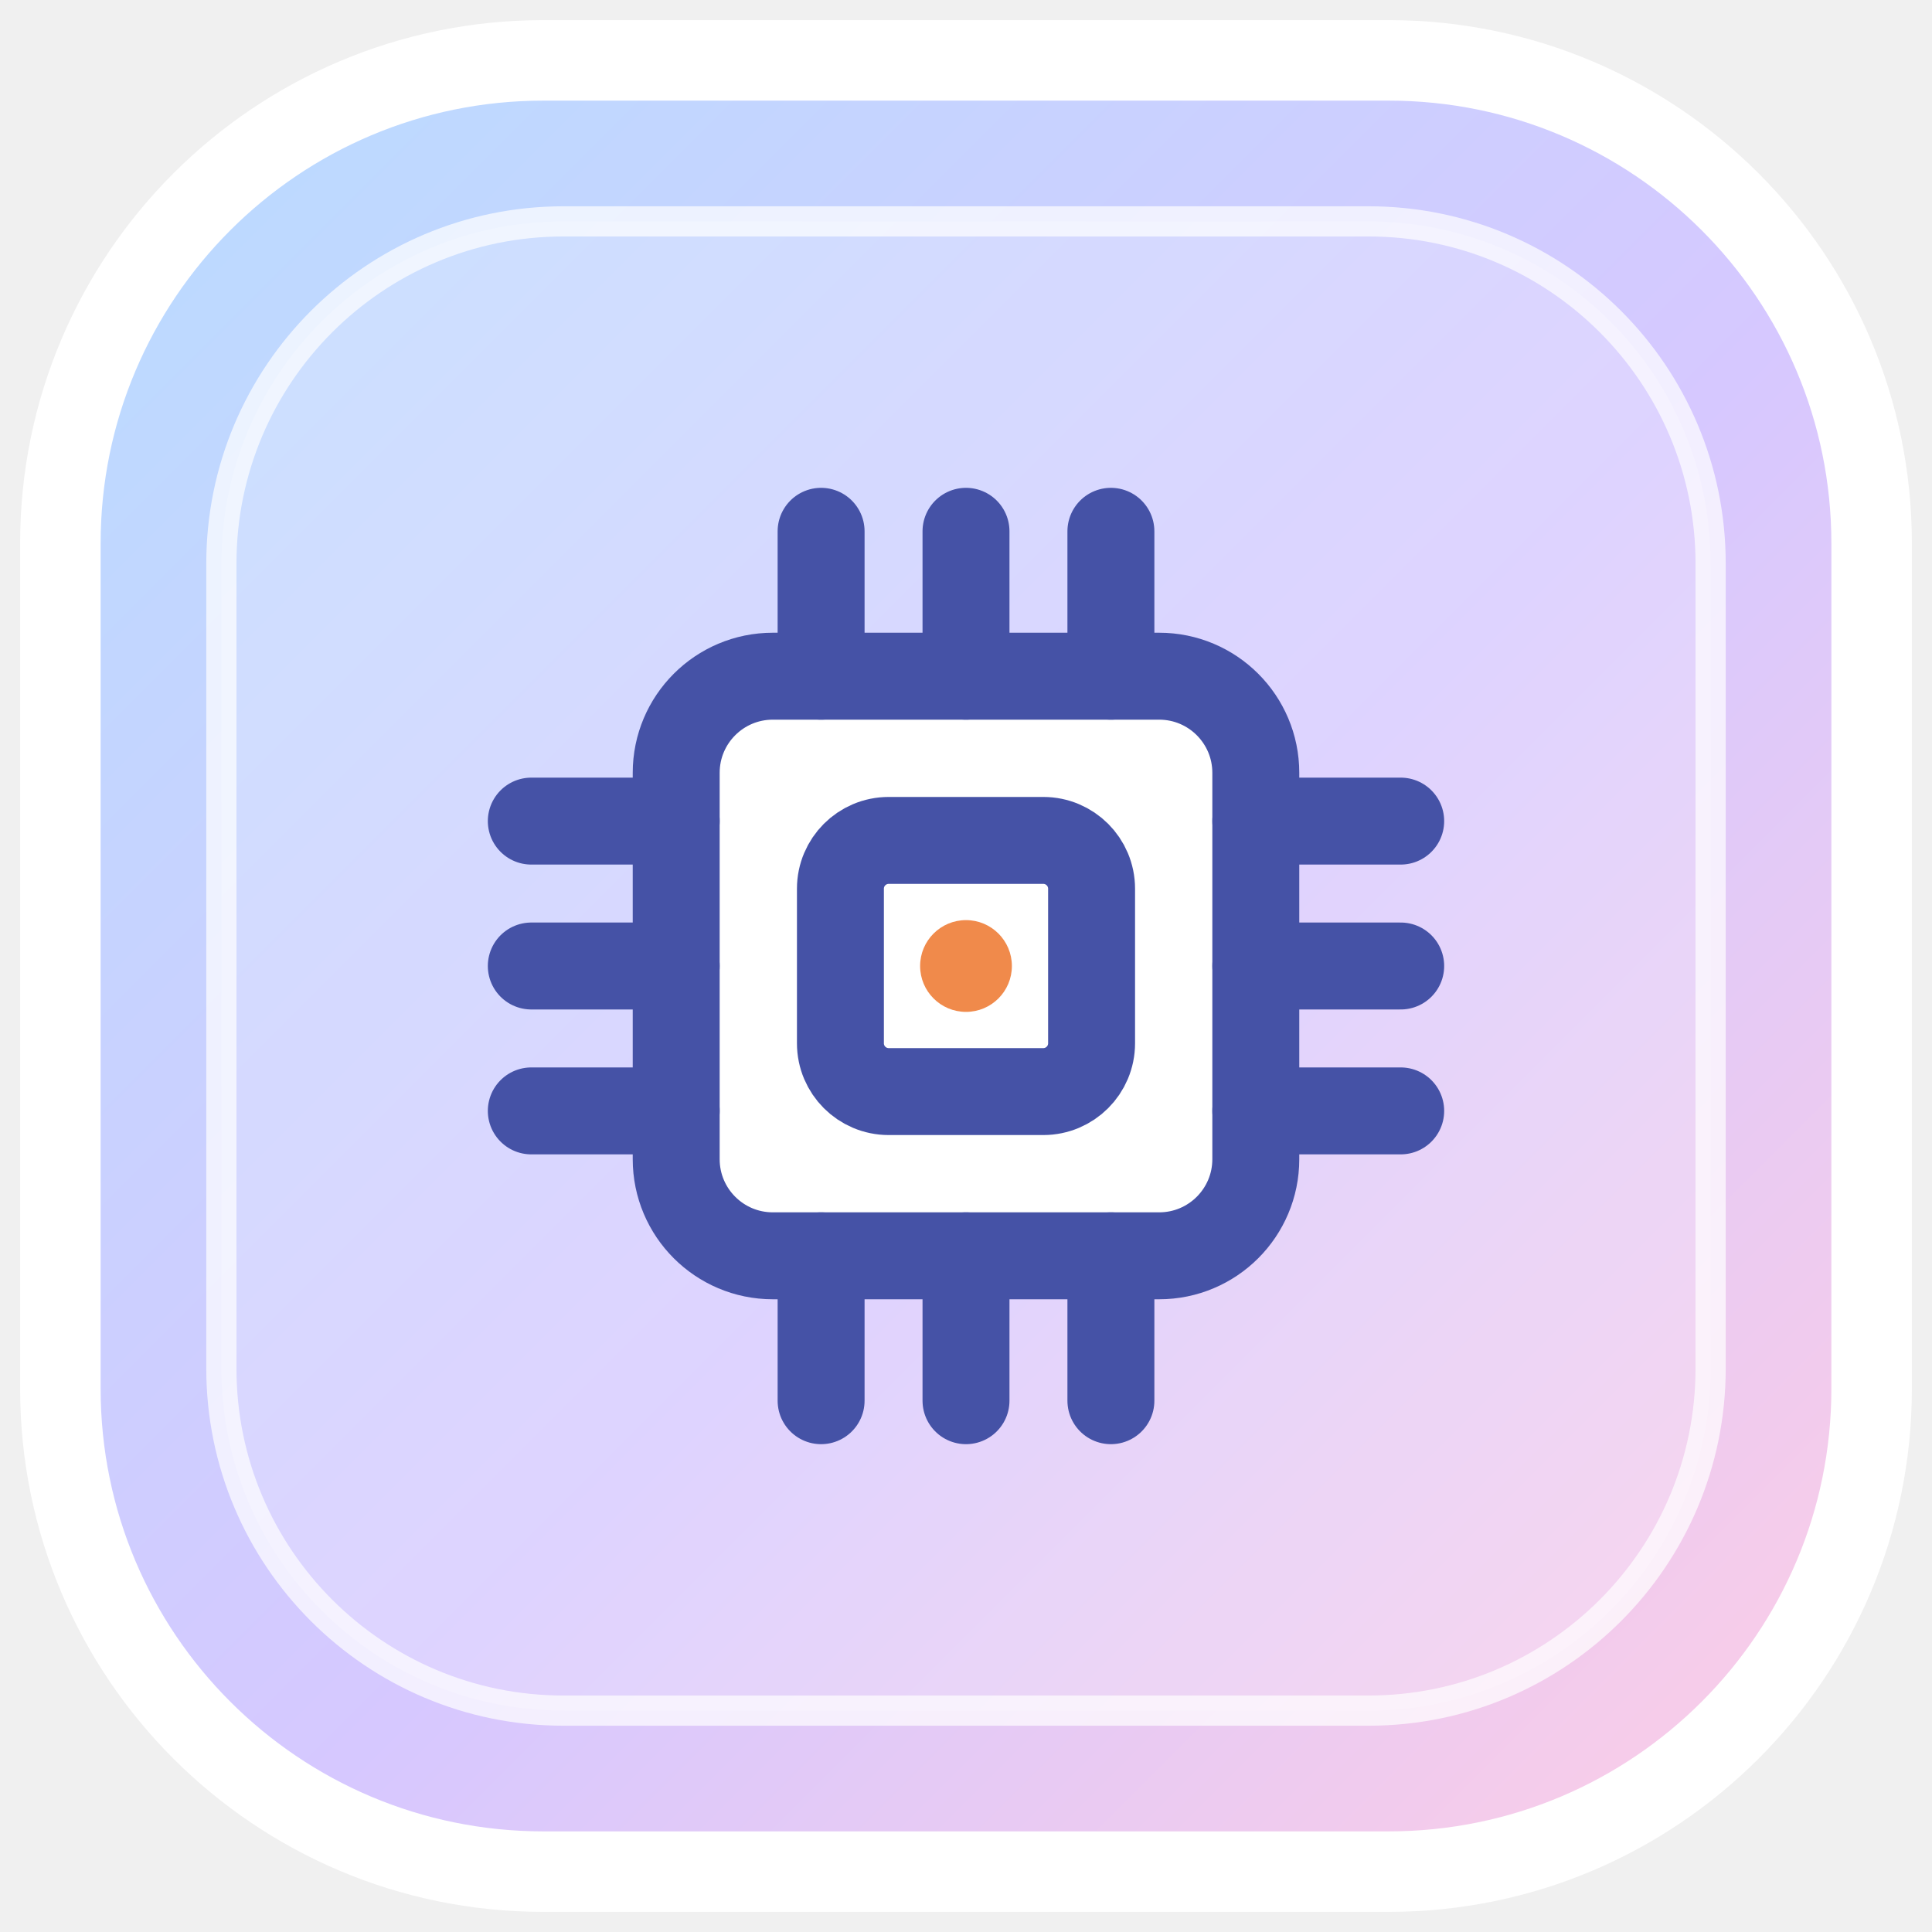
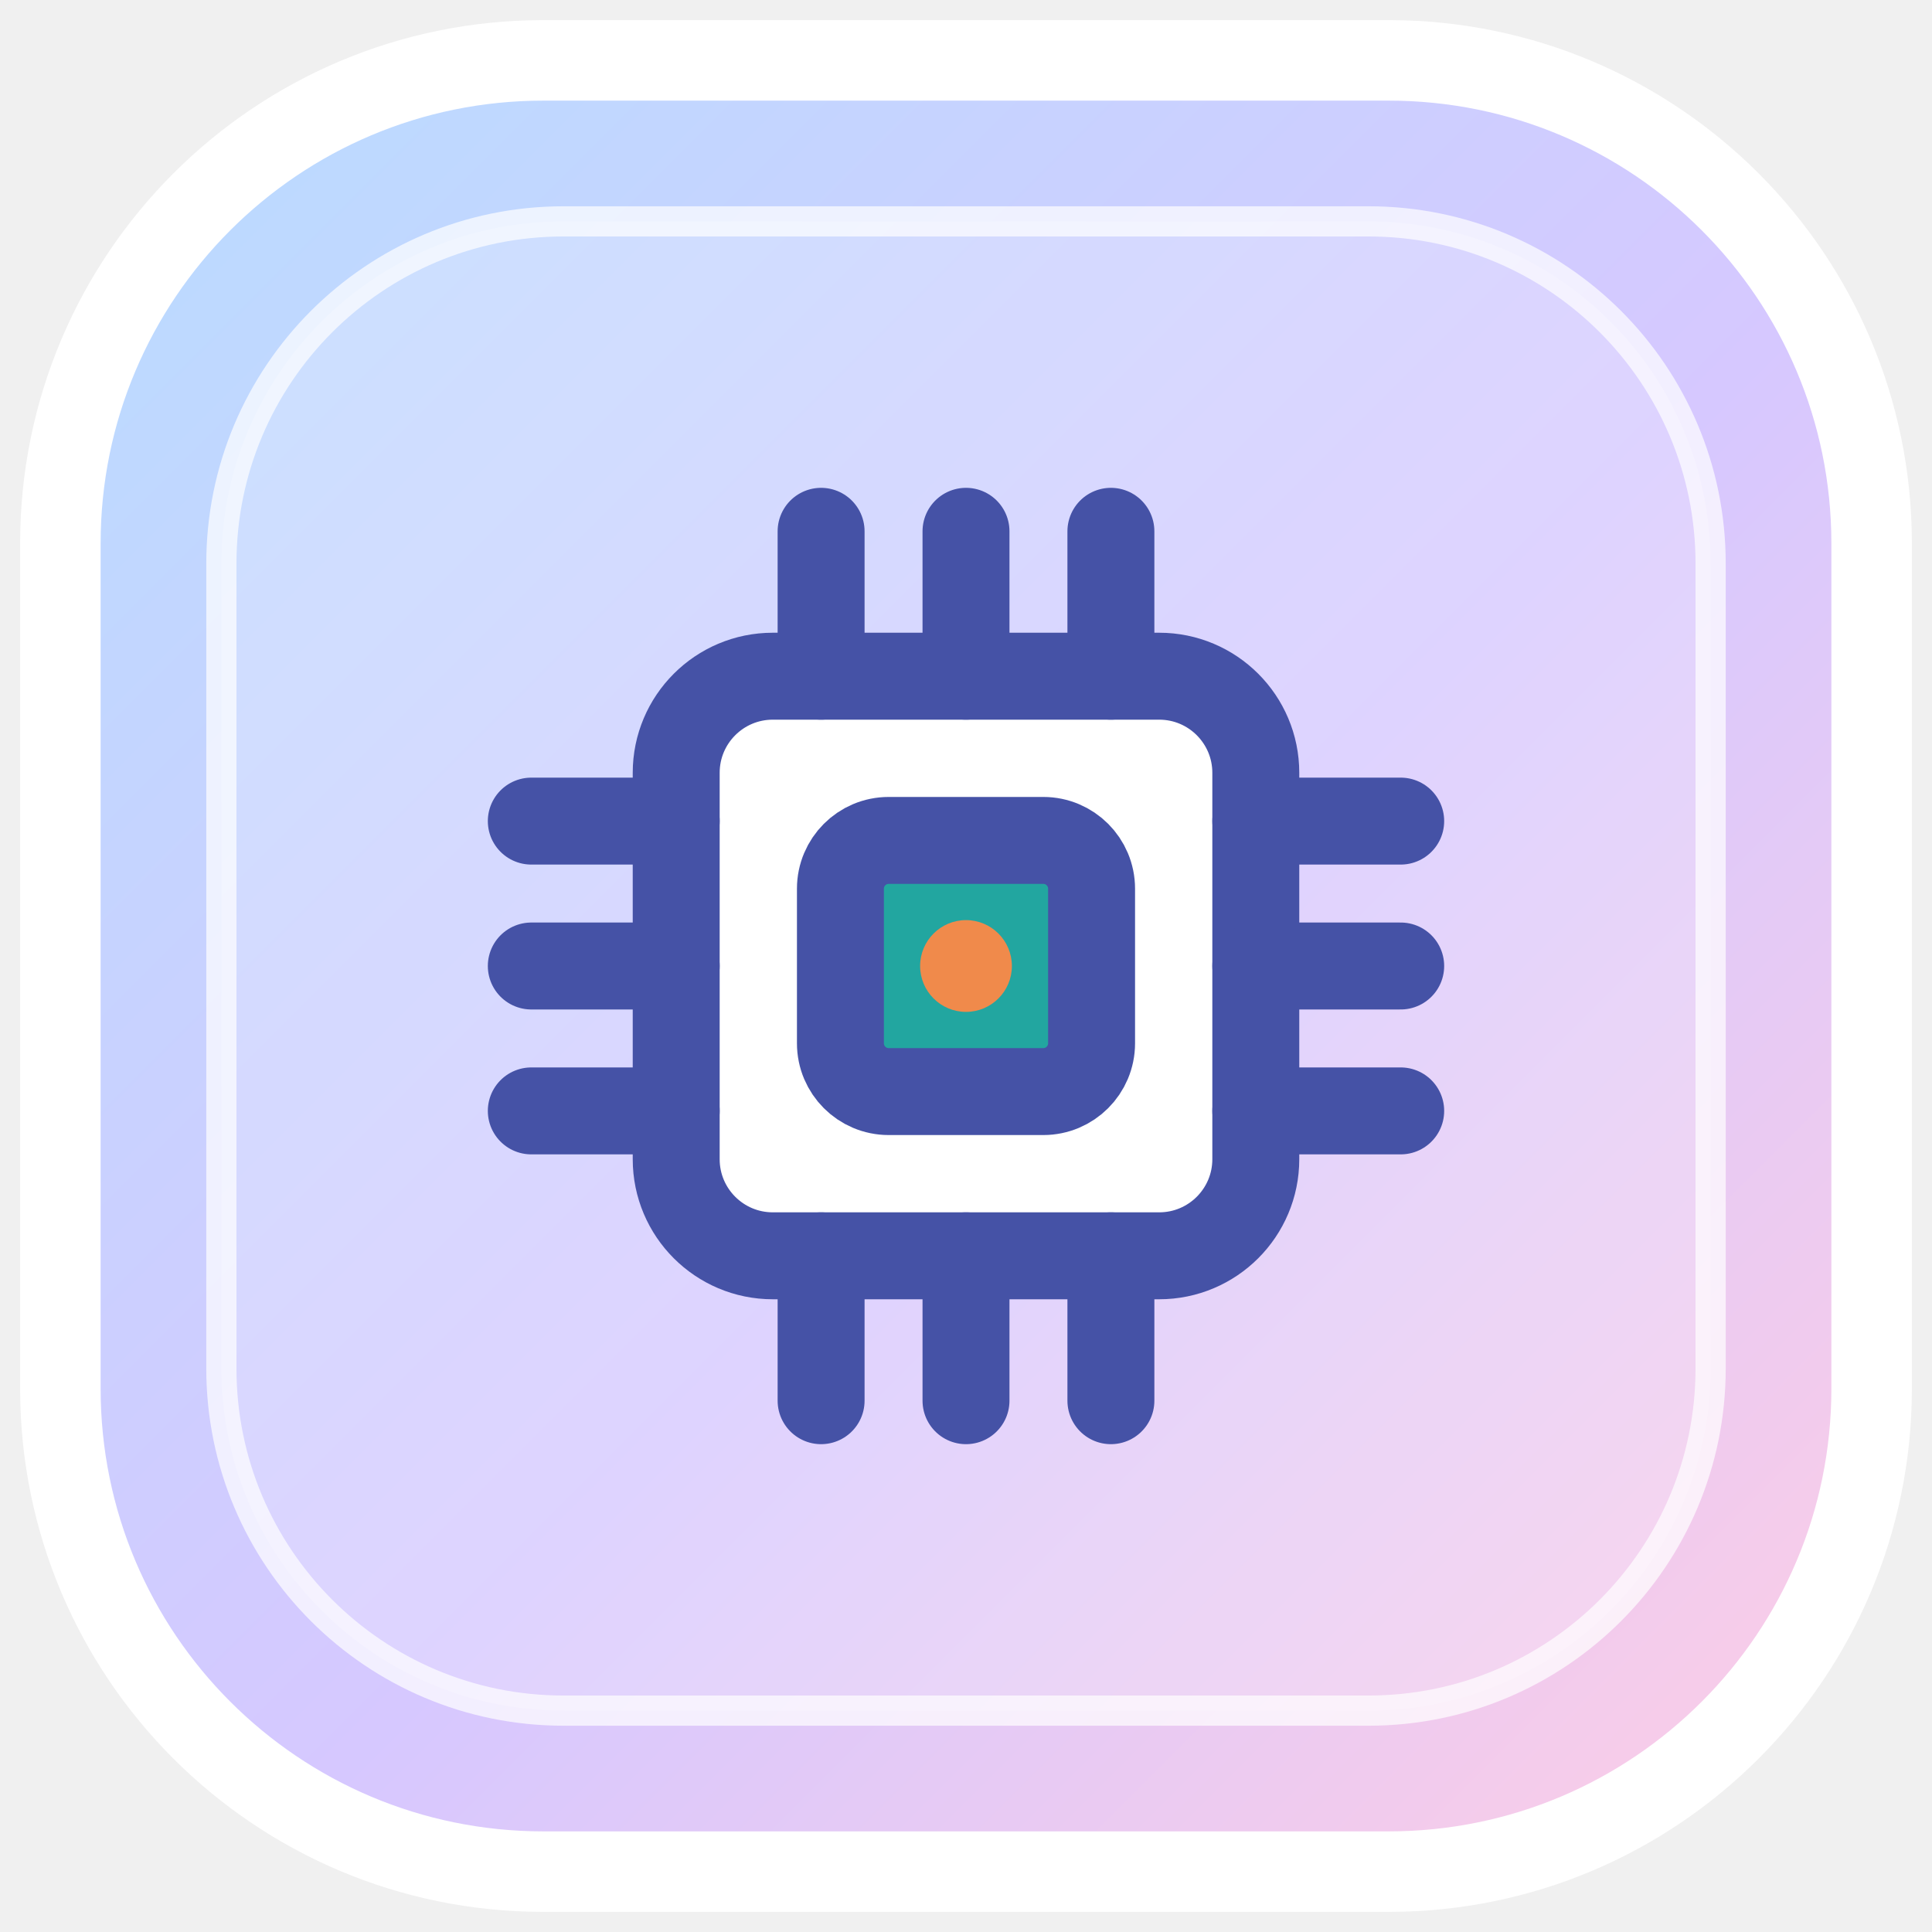
<svg xmlns="http://www.w3.org/2000/svg" viewBox="0 0 96 96" width="96" height="96">
  <defs>
    <linearGradient id="g" x1="0" y1="0" x2="1" y2="1">
      <stop offset="0" stop-color="#b8ddff" />
      <stop offset=".55" stop-color="#d6c8ff" />
      <stop offset="1" stop-color="#ffcde4" />
    </linearGradient>
  </defs>
  <rect x="3" y="3" width="90" height="90" rx="24" fill="url(#g)" stroke="#ffffff" stroke-width="4" />
  <rect x="11" y="11" width="74" height="74" rx="17" fill="#ffffff" fill-opacity=".2" stroke="#ffffff" stroke-opacity=".7" stroke-width="1.5" />
  <g transform="translate(19.2 19.2) scale(2.4)" fill="none" stroke="#4552a6" stroke-width="1.8" stroke-linecap="round" stroke-linejoin="round">
    <rect x="6" y="6" width="12" height="12" rx="2" fill="#ffffff" />
    <path d="M9 6V3M9 18V21M6 9H3M18 9H21M12 6V3M12 18V21M6 12H3M18 12H21M15 6V3M15 18V21M6 15H3M18 15H21" />
-     <rect x="9.4" y="9.4" width="5.2" height="5.2" rx="1" />
+     <rect x="9.4" y="9.4" width="5.2" height="5.2" rx="1" fill="#22a6a0" />
    <circle cx="12" cy="12" r=".95" fill="#f08a4b" stroke="none" />
  </g>
</svg>
